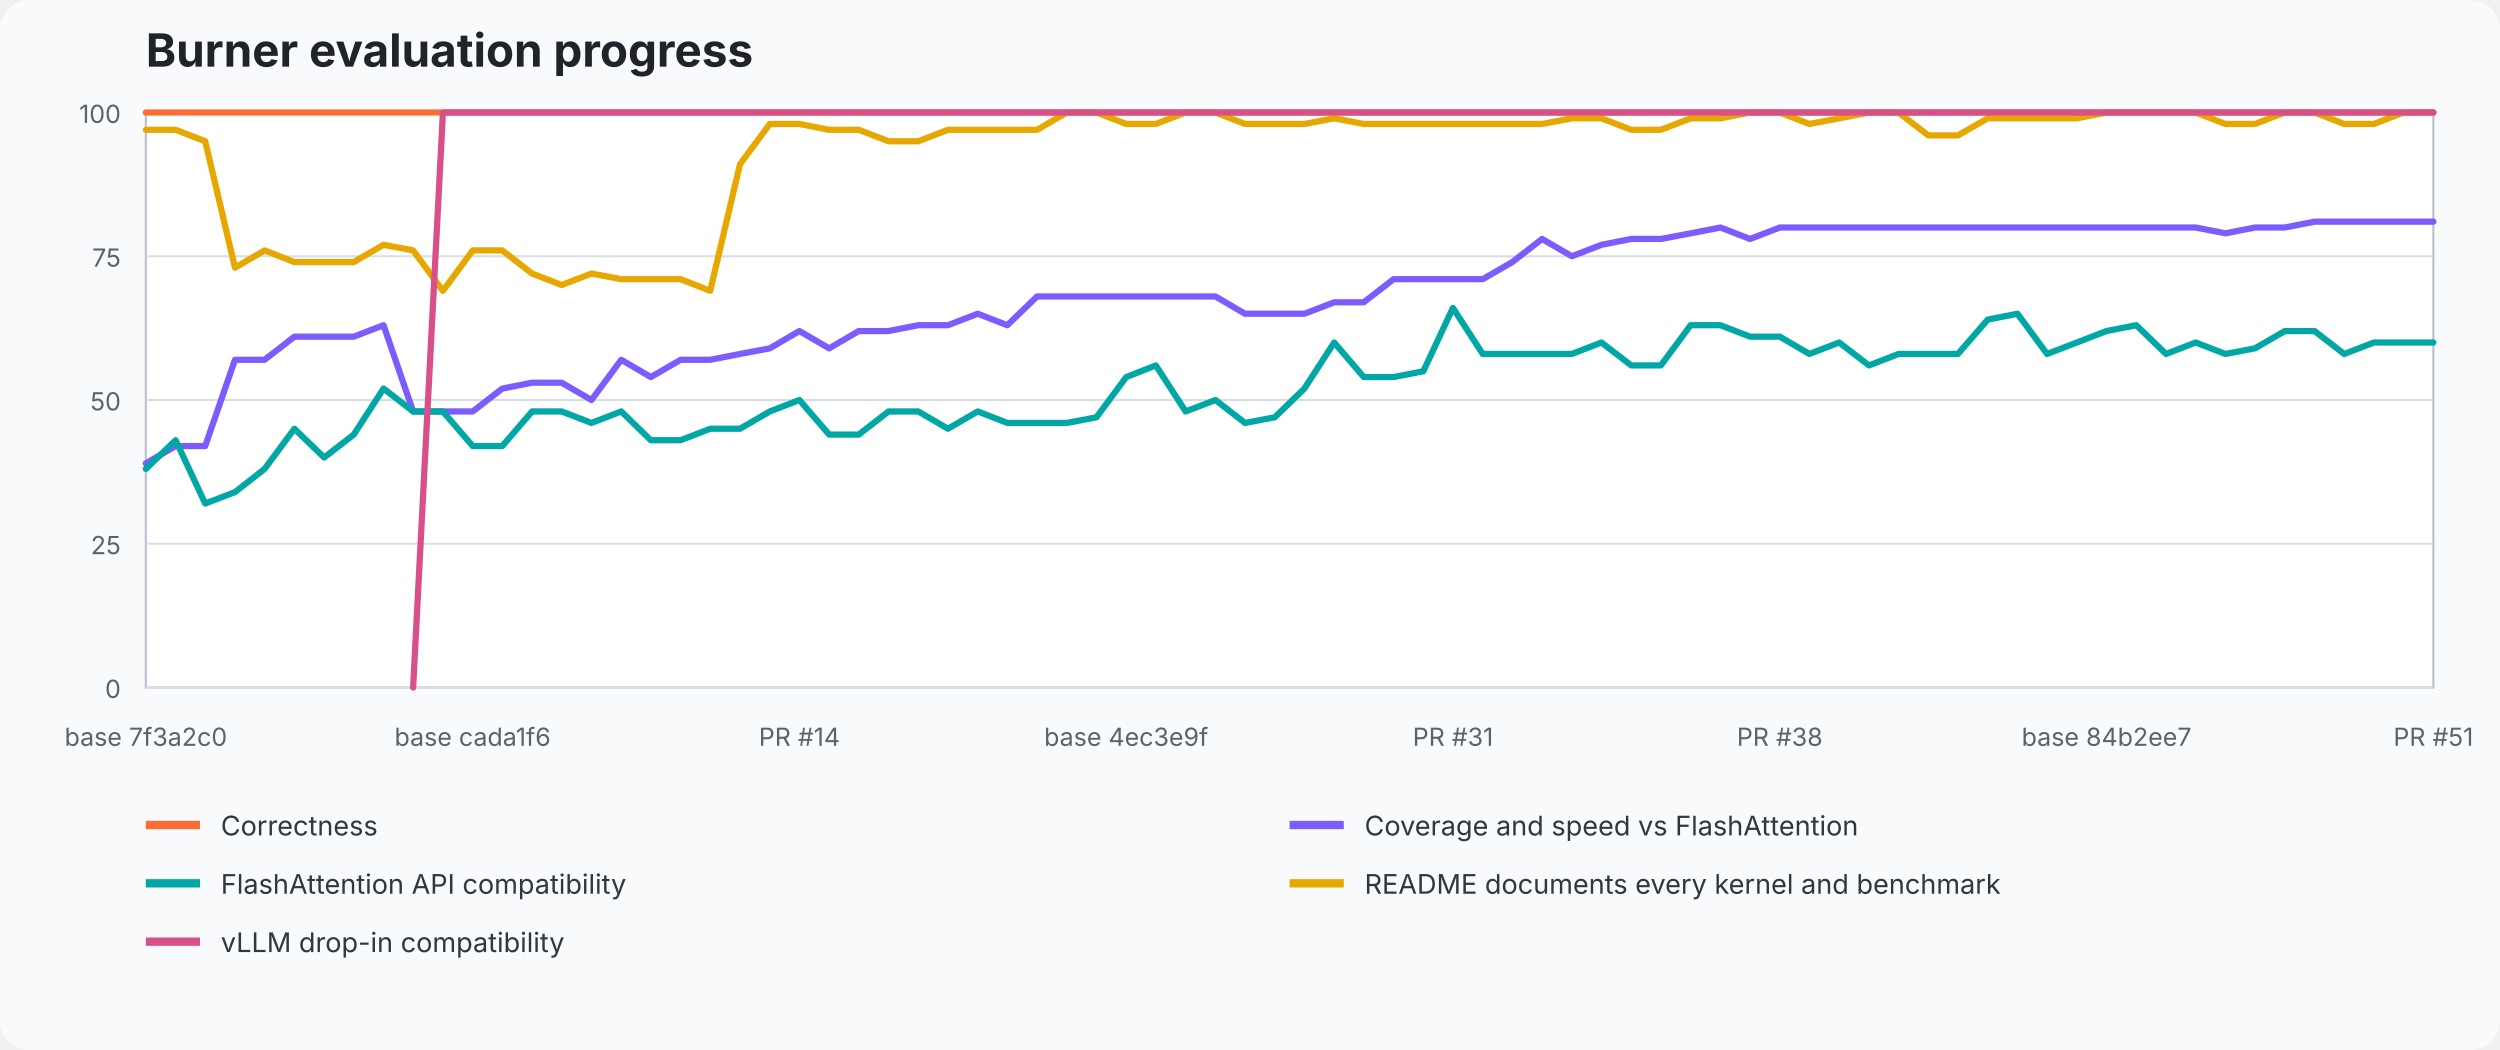
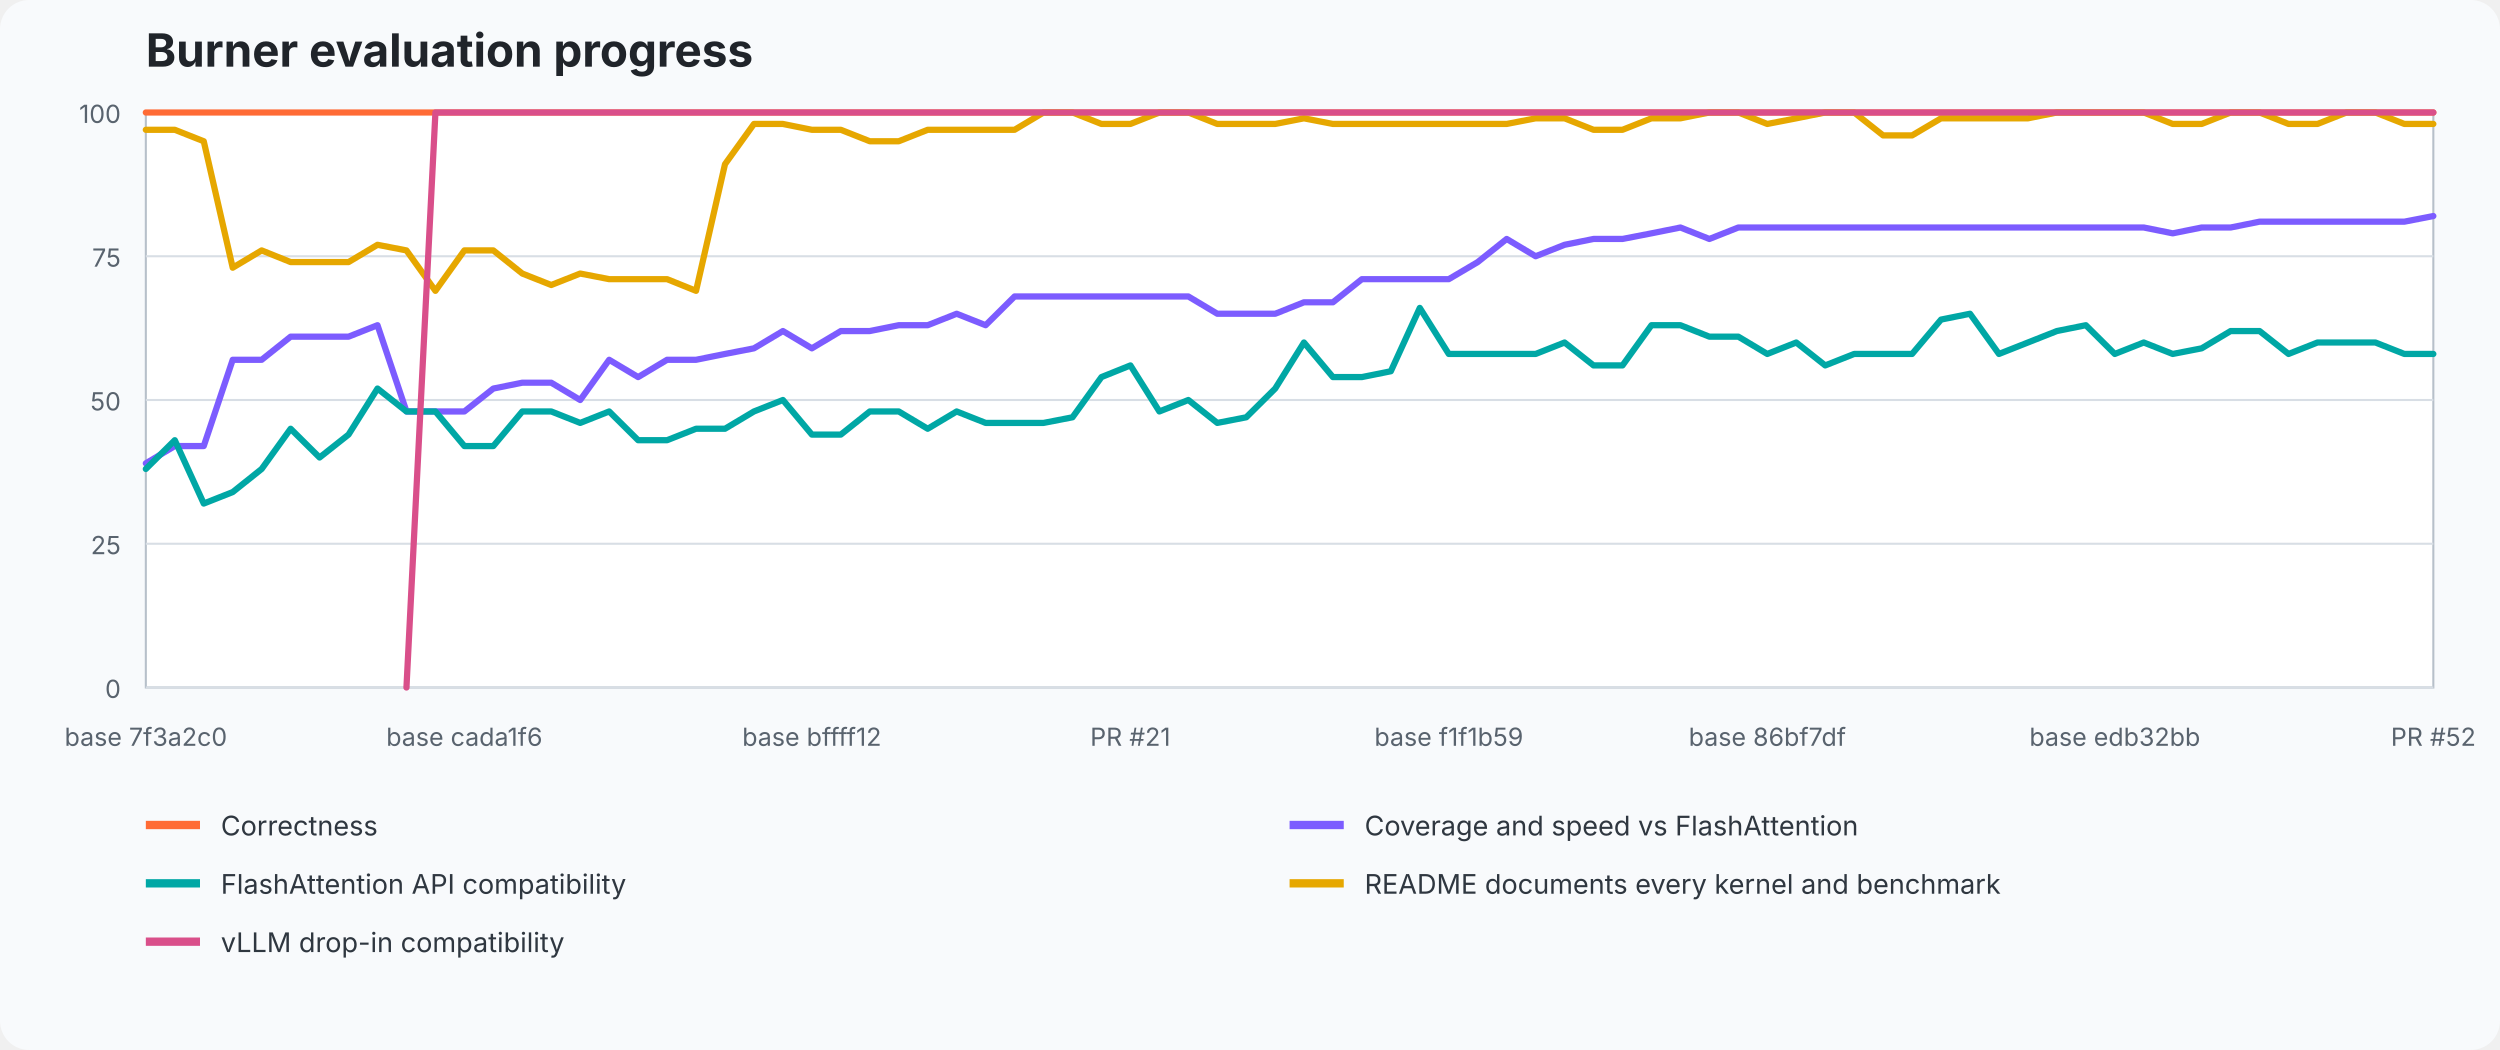
<svg xmlns="http://www.w3.org/2000/svg" width="1200" height="504" viewBox="0 0 1200 504" role="img" aria-labelledby="title desc">
  <style>text{font-family:ui-sans-serif,system-ui,-apple-system,BlinkMacSystemFont,"Segoe UI",sans-serif}.title{font-size:22px;font-weight:700;fill:#20242a}.axis{font-size:12px;fill:#59636e}.legend{font-size:13px;fill:#2f3740}.grid{stroke:#d8dee5;stroke-width:1}.plot{fill:#fff;stroke:#b7c0ca}</style>
  <rect width="100%" height="100%" fill="#f8fafc" rx="14" />
  <text x="70" y="32" class="title">Burner evaluation progress</text>
  <rect x="70" y="54" width="1098" height="276" class="plot" />
  <line x1="70" y1="330" x2="1168" y2="330" class="grid" />
  <text x="58" y="335" text-anchor="end" class="axis">0</text>
  <line x1="70" y1="261" x2="1168" y2="261" class="grid" />
  <text x="58" y="266" text-anchor="end" class="axis">25</text>
  <line x1="70" y1="192" x2="1168" y2="192" class="grid" />
  <text x="58" y="197" text-anchor="end" class="axis">50</text>
  <line x1="70" y1="123" x2="1168" y2="123" class="grid" />
  <text x="58" y="128" text-anchor="end" class="axis">75</text>
  <line x1="70" y1="54" x2="1168" y2="54" class="grid" />
  <text x="58" y="59" text-anchor="end" class="axis">100</text>
-   <polyline points="70.0,54.0 84.3,54.0 98.5,54.0 112.8,54.0 127.0,54.0 141.3,54.0 155.6,54.0 169.8,54.0 184.1,54.0 198.3,54.0 212.6,54.0 226.9,54.0 241.1,54.0 255.4,54.0 269.6,54.0 283.9,54.0 298.2,54.0 312.4,54.0 326.7,54.0 340.9,54.0 355.2,54.0 369.5,54.0 383.7,54.0 398.0,54.0 412.2,54.0 426.5,54.0 440.8,54.0 455.0,54.0 469.3,54.0 483.5,54.0 497.8,54.0 512.1,54.0 526.3,54.0 540.6,54.0 554.8,54.0 569.1,54.0 583.4,54.0 597.6,54.0 611.9,54.0 626.1,54.0 640.4,54.0 654.6,54.0 668.9,54.0 683.2,54.0 697.4,54.0 711.7,54.0 725.9,54.0 740.2,54.0 754.5,54.0 768.7,54.0 783.0,54.0 797.2,54.0 811.5,54.0 825.8,54.0 840.0,54.0 854.3,54.0 868.5,54.0 882.8,54.0 897.1,54.0 911.3,54.0 925.6,54.0 939.8,54.0 954.1,54.0 968.4,54.0 982.6,54.0 996.9,54.0 1011.1,54.0 1025.4,54.0 1039.7,54.0 1053.9,54.0 1068.2,54.0 1082.4,54.0 1096.7,54.0 1111.0,54.0 1125.2,54.0 1139.5,54.0 1153.7,54.0 1168.0,54.0" fill="none" stroke="#ff6b35" stroke-width="3" stroke-linejoin="round" stroke-linecap="round" />
-   <polyline points="70.0,222.4 84.3,214.1 98.5,214.1 112.8,172.7 127.0,172.7 141.3,161.6 155.6,161.6 169.8,161.6 184.1,156.1 198.3,197.5 212.6,197.5 226.9,197.5 241.1,186.5 255.4,183.7 269.6,183.7 283.9,192.0 298.2,172.7 312.4,181.0 326.7,172.7 340.9,172.7 355.2,169.9 369.5,167.2 383.7,158.9 398.0,167.2 412.2,158.9 426.5,158.9 440.8,156.1 455.0,156.1 469.3,150.6 483.5,156.1 497.8,142.3 512.1,142.3 526.3,142.3 540.6,142.3 554.8,142.3 569.1,142.3 583.4,142.3 597.6,150.6 611.9,150.6 626.1,150.6 640.4,145.1 654.6,145.1 668.9,134.0 683.2,134.0 697.4,134.0 711.7,134.0 725.9,125.8 740.2,114.7 754.5,123.0 768.7,117.5 783.0,114.7 797.2,114.7 811.5,112.0 825.8,109.2 840.0,114.7 854.3,109.2 868.5,109.2 882.8,109.2 897.1,109.2 911.3,109.2 925.6,109.2 939.8,109.2 954.1,109.2 968.4,109.2 982.6,109.2 996.9,109.2 1011.1,109.2 1025.4,109.2 1039.7,109.2 1053.9,109.2 1068.2,112.0 1082.4,109.2 1096.7,109.2 1111.0,106.4 1125.2,106.4 1139.5,106.4 1153.7,106.4 1168.0,106.4" fill="none" stroke="#7c5cff" stroke-width="3" stroke-linejoin="round" stroke-linecap="round" />
-   <polyline points="70.0,225.1 84.3,211.3 98.5,241.7 112.8,236.2 127.0,225.1 141.3,205.8 155.6,219.6 169.8,208.6 184.1,186.5 198.3,197.5 212.6,197.5 226.9,214.1 241.1,214.1 255.4,197.5 269.6,197.5 283.9,203.0 298.2,197.5 312.4,211.3 326.7,211.3 340.9,205.8 355.2,205.8 369.5,197.5 383.7,192.0 398.0,208.6 412.2,208.6 426.5,197.5 440.8,197.5 455.0,205.8 469.3,197.5 483.5,203.0 497.8,203.0 512.1,203.0 526.3,200.3 540.6,181.0 554.8,175.4 569.1,197.5 583.4,192.0 597.6,203.0 611.9,200.3 626.1,186.5 640.4,164.4 654.6,181.0 668.9,181.0 683.2,178.2 697.4,147.8 711.7,169.9 725.9,169.9 740.2,169.9 754.5,169.9 768.7,164.4 783.0,175.4 797.2,175.4 811.5,156.1 825.8,156.1 840.0,161.6 854.3,161.6 868.5,169.9 882.8,164.4 897.1,175.4 911.3,169.9 925.6,169.9 939.8,169.9 954.1,153.4 968.4,150.6 982.6,169.9 996.9,164.4 1011.1,158.9 1025.4,156.1 1039.7,169.9 1053.9,164.4 1068.2,169.9 1082.4,167.2 1096.7,158.9 1111.0,158.9 1125.2,169.9 1139.5,164.4 1153.7,164.4 1168.0,164.4" fill="none" stroke="#00a7a5" stroke-width="3" stroke-linejoin="round" stroke-linecap="round" />
-   <polyline points="70.0,62.3 84.3,62.3 98.5,67.8 112.8,128.5 127.0,120.2 141.3,125.8 155.6,125.8 169.8,125.8 184.1,117.5 198.3,120.2 212.6,139.6 226.9,120.2 241.1,120.2 255.4,131.3 269.6,136.8 283.9,131.3 298.2,134.0 312.4,134.0 326.7,134.0 340.9,139.6 355.2,78.8 369.5,59.5 383.7,59.5 398.0,62.3 412.2,62.3 426.5,67.8 440.8,67.8 455.0,62.3 469.3,62.3 483.5,62.3 497.8,62.3 512.1,54.0 526.3,54.0 540.6,59.5 554.8,59.5 569.1,54.0 583.4,54.0 597.6,59.5 611.9,59.5 626.1,59.5 640.4,56.8 654.6,59.5 668.9,59.5 683.2,59.5 697.4,59.5 711.7,59.5 725.9,59.5 740.2,59.5 754.5,56.8 768.7,56.8 783.0,62.3 797.2,62.3 811.5,56.8 825.8,56.8 840.0,54.0 854.3,54.0 868.5,59.5 882.8,56.8 897.1,54.0 911.3,54.0 925.6,65.0 939.8,65.0 954.1,56.8 968.4,56.8 982.6,56.8 996.9,56.8 1011.1,54.0 1025.4,54.0 1039.7,54.0 1053.9,54.0 1068.2,59.5 1082.4,59.5 1096.7,54.0 1111.0,54.0 1125.2,59.5 1139.5,59.5 1153.7,54.0 1168.0,54.0" fill="none" stroke="#e6a700" stroke-width="3" stroke-linejoin="round" stroke-linecap="round" />
-   <polyline points="198.3,330.0 212.6,54.0 226.9,54.0 241.1,54.0 255.4,54.0 269.6,54.0 283.9,54.0 298.2,54.0 312.4,54.0 326.7,54.0 340.9,54.0 355.2,54.0 369.5,54.0 383.7,54.0 398.0,54.0 412.2,54.0 426.5,54.0 440.8,54.0 455.0,54.0 469.3,54.0 483.5,54.0 497.8,54.0 512.1,54.0 526.3,54.0 540.6,54.0 554.8,54.0 569.1,54.0 583.4,54.0 597.6,54.0 611.9,54.0 626.1,54.0 640.4,54.0 654.6,54.0 668.9,54.0 683.2,54.0 697.4,54.0 711.7,54.0 725.9,54.0 740.2,54.0 754.5,54.0 768.7,54.0 783.0,54.0 797.2,54.0 811.5,54.0 825.8,54.0 840.0,54.0 854.3,54.0 868.5,54.0 882.8,54.0 897.1,54.0 911.3,54.0 925.6,54.0 939.8,54.0 954.1,54.0 968.4,54.0 982.6,54.0 996.9,54.0 1011.1,54.0 1025.4,54.0 1039.7,54.0 1053.9,54.0 1068.2,54.0 1082.4,54.0 1096.7,54.0 1111.0,54.0 1125.2,54.0 1139.5,54.0 1153.7,54.0 1168.0,54.0" fill="none" stroke="#d94f8a" stroke-width="3" stroke-linejoin="round" stroke-linecap="round" />
+   <polyline points="70.0,54.0 83.9,54.0 97.8,54.0 111.7,54.0 125.6,54.0 139.5,54.0 153.4,54.0 167.3,54.0 181.2,54.0 195.1,54.0 209.0,54.0 222.9,54.0 236.8,54.0 250.7,54.0 264.6,54.0 278.5,54.0 292.4,54.0 306.3,54.0 320.2,54.0 334.1,54.0 348.0,54.0 361.9,54.0 375.8,54.0 389.7,54.0 403.6,54.0 417.5,54.0 431.4,54.0 445.3,54.0 459.2,54.0 473.1,54.0 487.0,54.0 500.9,54.0 514.8,54.0 528.7,54.0 542.6,54.0 556.5,54.0 570.4,54.0 584.3,54.0 598.2,54.0 612.1,54.0 625.9,54.0 639.8,54.0 653.7,54.0 667.6,54.0 681.5,54.0 695.4,54.0 709.3,54.0 723.2,54.0 737.1,54.0 751.0,54.0 764.9,54.0 778.8,54.0 792.7,54.0 806.6,54.0 820.5,54.0 834.4,54.0 848.3,54.0 862.2,54.0 876.1,54.0 890.0,54.0 903.9,54.0 917.8,54.0 931.7,54.0 945.6,54.0 959.5,54.0 973.4,54.0 987.3,54.0 1001.2,54.0 1015.1,54.0 1029.0,54.0 1042.9,54.0 1056.8,54.0 1070.7,54.0 1084.6,54.0 1098.5,54.0 1112.4,54.0 1126.3,54.0 1140.2,54.0 1154.1,54.0 1168.0,54.0" fill="none" stroke="#ff6b35" stroke-width="3" stroke-linejoin="round" stroke-linecap="round" />
+   <polyline points="70.0,222.4 83.9,214.1 97.8,214.1 111.7,172.7 125.6,172.7 139.5,161.6 153.4,161.6 167.3,161.6 181.2,156.1 195.1,197.5 209.0,197.5 222.9,197.5 236.8,186.5 250.7,183.7 264.6,183.7 278.5,192.0 292.4,172.7 306.3,181.0 320.2,172.7 334.1,172.7 348.0,169.9 361.9,167.2 375.8,158.9 389.7,167.2 403.6,158.9 417.5,158.9 431.4,156.1 445.3,156.1 459.2,150.6 473.1,156.1 487.0,142.3 500.9,142.3 514.8,142.3 528.7,142.3 542.6,142.3 556.5,142.3 570.4,142.3 584.3,150.6 598.2,150.6 612.1,150.6 625.9,145.1 639.8,145.1 653.7,134.0 667.6,134.0 681.5,134.0 695.4,134.0 709.3,125.8 723.2,114.7 737.1,123.0 751.0,117.5 764.9,114.7 778.8,114.7 792.7,112.0 806.6,109.2 820.5,114.7 834.4,109.2 848.3,109.2 862.2,109.2 876.1,109.2 890.0,109.2 903.9,109.2 917.8,109.2 931.7,109.2 945.6,109.2 959.5,109.2 973.4,109.2 987.3,109.2 1001.2,109.2 1015.1,109.2 1029.0,109.2 1042.9,112.0 1056.8,109.2 1070.7,109.2 1084.6,106.4 1098.5,106.4 1112.4,106.4 1126.3,106.4 1140.2,106.4 1154.1,106.4 1168.0,103.7" fill="none" stroke="#7c5cff" stroke-width="3" stroke-linejoin="round" stroke-linecap="round" />
+   <polyline points="70.0,225.1 83.9,211.3 97.8,241.7 111.7,236.2 125.6,225.1 139.5,205.8 153.4,219.6 167.3,208.6 181.2,186.5 195.1,197.5 209.0,197.5 222.9,214.1 236.8,214.1 250.7,197.5 264.6,197.5 278.5,203.0 292.4,197.5 306.3,211.3 320.2,211.3 334.1,205.8 348.0,205.8 361.9,197.5 375.8,192.0 389.7,208.6 403.6,208.6 417.5,197.5 431.4,197.5 445.3,205.8 459.2,197.5 473.1,203.0 487.0,203.0 500.9,203.0 514.8,200.3 528.7,181.0 542.6,175.4 556.5,197.5 570.4,192.0 584.3,203.0 598.2,200.3 612.1,186.5 625.9,164.4 639.8,181.0 653.7,181.0 667.6,178.2 681.5,147.8 695.4,169.9 709.3,169.9 723.2,169.9 737.1,169.9 751.0,164.4 764.9,175.4 778.8,175.4 792.7,156.1 806.6,156.1 820.5,161.6 834.4,161.6 848.3,169.9 862.2,164.4 876.1,175.4 890.0,169.9 903.9,169.9 917.8,169.9 931.7,153.4 945.6,150.6 959.5,169.9 973.4,164.4 987.3,158.9 1001.2,156.1 1015.1,169.9 1029.0,164.4 1042.9,169.9 1056.8,167.2 1070.7,158.9 1084.6,158.9 1098.5,169.9 1112.4,164.4 1126.3,164.4 1140.2,164.4 1154.1,169.9 1168.0,169.9" fill="none" stroke="#00a7a5" stroke-width="3" stroke-linejoin="round" stroke-linecap="round" />
+   <polyline points="70.0,62.3 83.9,62.3 97.8,67.8 111.7,128.5 125.6,120.2 139.5,125.8 153.4,125.8 167.3,125.8 181.2,117.5 195.1,120.2 209.0,139.6 222.9,120.2 236.8,120.2 250.7,131.3 264.6,136.8 278.5,131.3 292.4,134.0 306.3,134.0 320.2,134.0 334.1,139.6 348.0,78.8 361.9,59.5 375.8,59.5 389.7,62.3 403.6,62.3 417.5,67.8 431.4,67.8 445.3,62.3 459.2,62.3 473.1,62.3 487.0,62.3 500.9,54.0 514.8,54.0 528.7,59.5 542.6,59.5 556.5,54.0 570.4,54.0 584.3,59.5 598.2,59.5 612.1,59.5 625.9,56.8 639.8,59.5 653.7,59.5 667.6,59.5 681.5,59.5 695.4,59.5 709.3,59.5 723.2,59.5 737.1,56.8 751.0,56.8 764.9,62.3 778.8,62.3 792.7,56.8 806.6,56.8 820.5,54.0 834.4,54.0 848.3,59.5 862.2,56.8 876.1,54.0 890.0,54.0 903.9,65.0 917.8,65.0 931.7,56.8 945.6,56.8 959.5,56.8 973.4,56.8 987.3,54.0 1001.2,54.0 1015.1,54.0 1029.0,54.0 1042.9,59.5 1056.8,59.5 1070.7,54.0 1084.6,54.0 1098.5,59.5 1112.4,59.5 1126.3,54.0 1140.2,54.0 1154.1,59.5 1168.0,59.5" fill="none" stroke="#e6a700" stroke-width="3" stroke-linejoin="round" stroke-linecap="round" />
+   <polyline points="195.1,330.0 209.0,54.0 222.9,54.0 236.8,54.0 250.7,54.0 264.6,54.0 278.5,54.0 292.4,54.0 306.3,54.0 320.2,54.0 334.1,54.0 348.0,54.0 361.9,54.0 375.8,54.0 389.7,54.0 403.6,54.0 417.5,54.0 431.4,54.0 445.3,54.0 459.2,54.0 473.1,54.0 487.0,54.0 500.9,54.0 514.8,54.0 528.7,54.0 542.6,54.0 556.5,54.0 570.4,54.0 584.3,54.0 598.2,54.0 612.1,54.0 625.9,54.0 639.8,54.0 653.7,54.0 667.6,54.0 681.5,54.0 695.4,54.0 709.3,54.0 723.2,54.0 737.1,54.0 751.0,54.0 764.9,54.0 778.8,54.0 792.7,54.0 806.6,54.0 820.5,54.0 834.4,54.0 848.3,54.0 862.2,54.0 876.1,54.0 890.0,54.0 903.9,54.0 917.8,54.0 931.7,54.0 945.6,54.0 959.5,54.0 973.4,54.0 987.3,54.0 1001.2,54.0 1015.1,54.0 1029.0,54.0 1042.9,54.0 1056.8,54.0 1070.7,54.0 1084.6,54.0 1098.5,54.0 1112.4,54.0 1126.3,54.0 1140.2,54.0 1154.1,54.0 1168.0,54.0" fill="none" stroke="#d94f8a" stroke-width="3" stroke-linejoin="round" stroke-linecap="round" />
  <text x="70" y="358" text-anchor="middle" class="axis">base 7f3a2c0</text>
-   <text x="226.857" y="358" text-anchor="middle" class="axis">base cada1f6</text>
-   <text x="383.714" y="358" text-anchor="middle" class="axis">PR #14</text>
-   <text x="540.571" y="358" text-anchor="middle" class="axis">base 4ec3e9f</text>
-   <text x="697.429" y="358" text-anchor="middle" class="axis">PR #31</text>
-   <text x="854.286" y="358" text-anchor="middle" class="axis">PR #38</text>
-   <text x="1011.143" y="358" text-anchor="middle" class="axis">base 84b2ee7</text>
-   <text x="1168" y="358" text-anchor="middle" class="axis">PR #51</text>
+   <text x="222.886" y="358" text-anchor="middle" class="axis">base cada1f6</text>
+   <text x="389.671" y="358" text-anchor="middle" class="axis">base bffff12</text>
+   <text x="542.557" y="358" text-anchor="middle" class="axis">PR #21</text>
+   <text x="695.443" y="358" text-anchor="middle" class="axis">base f1f1b59</text>
+   <text x="848.329" y="358" text-anchor="middle" class="axis">base 86bf7df</text>
+   <text x="1015.114" y="358" text-anchor="middle" class="axis">base edb32bb</text>
+   <text x="1168" y="358" text-anchor="middle" class="axis">PR #52</text>
  <line x1="70" y1="396" x2="96" y2="396" stroke="#ff6b35" stroke-width="4" />
  <text x="106" y="401" class="legend">Correctness</text>
  <line x1="619" y1="396" x2="645" y2="396" stroke="#7c5cff" stroke-width="4" />
  <text x="655" y="401" class="legend">Coverage and speed vs FlashAttention</text>
  <line x1="70" y1="424" x2="96" y2="424" stroke="#00a7a5" stroke-width="4" />
  <text x="106" y="429" class="legend">FlashAttention API compatibility</text>
  <line x1="619" y1="424" x2="645" y2="424" stroke="#e6a700" stroke-width="4" />
  <text x="655" y="429" class="legend">README documents every kernel and benchmark</text>
  <line x1="70" y1="452" x2="96" y2="452" stroke="#d94f8a" stroke-width="4" />
  <text x="106" y="457" class="legend">vLLM drop-in compatibility</text>
</svg>
